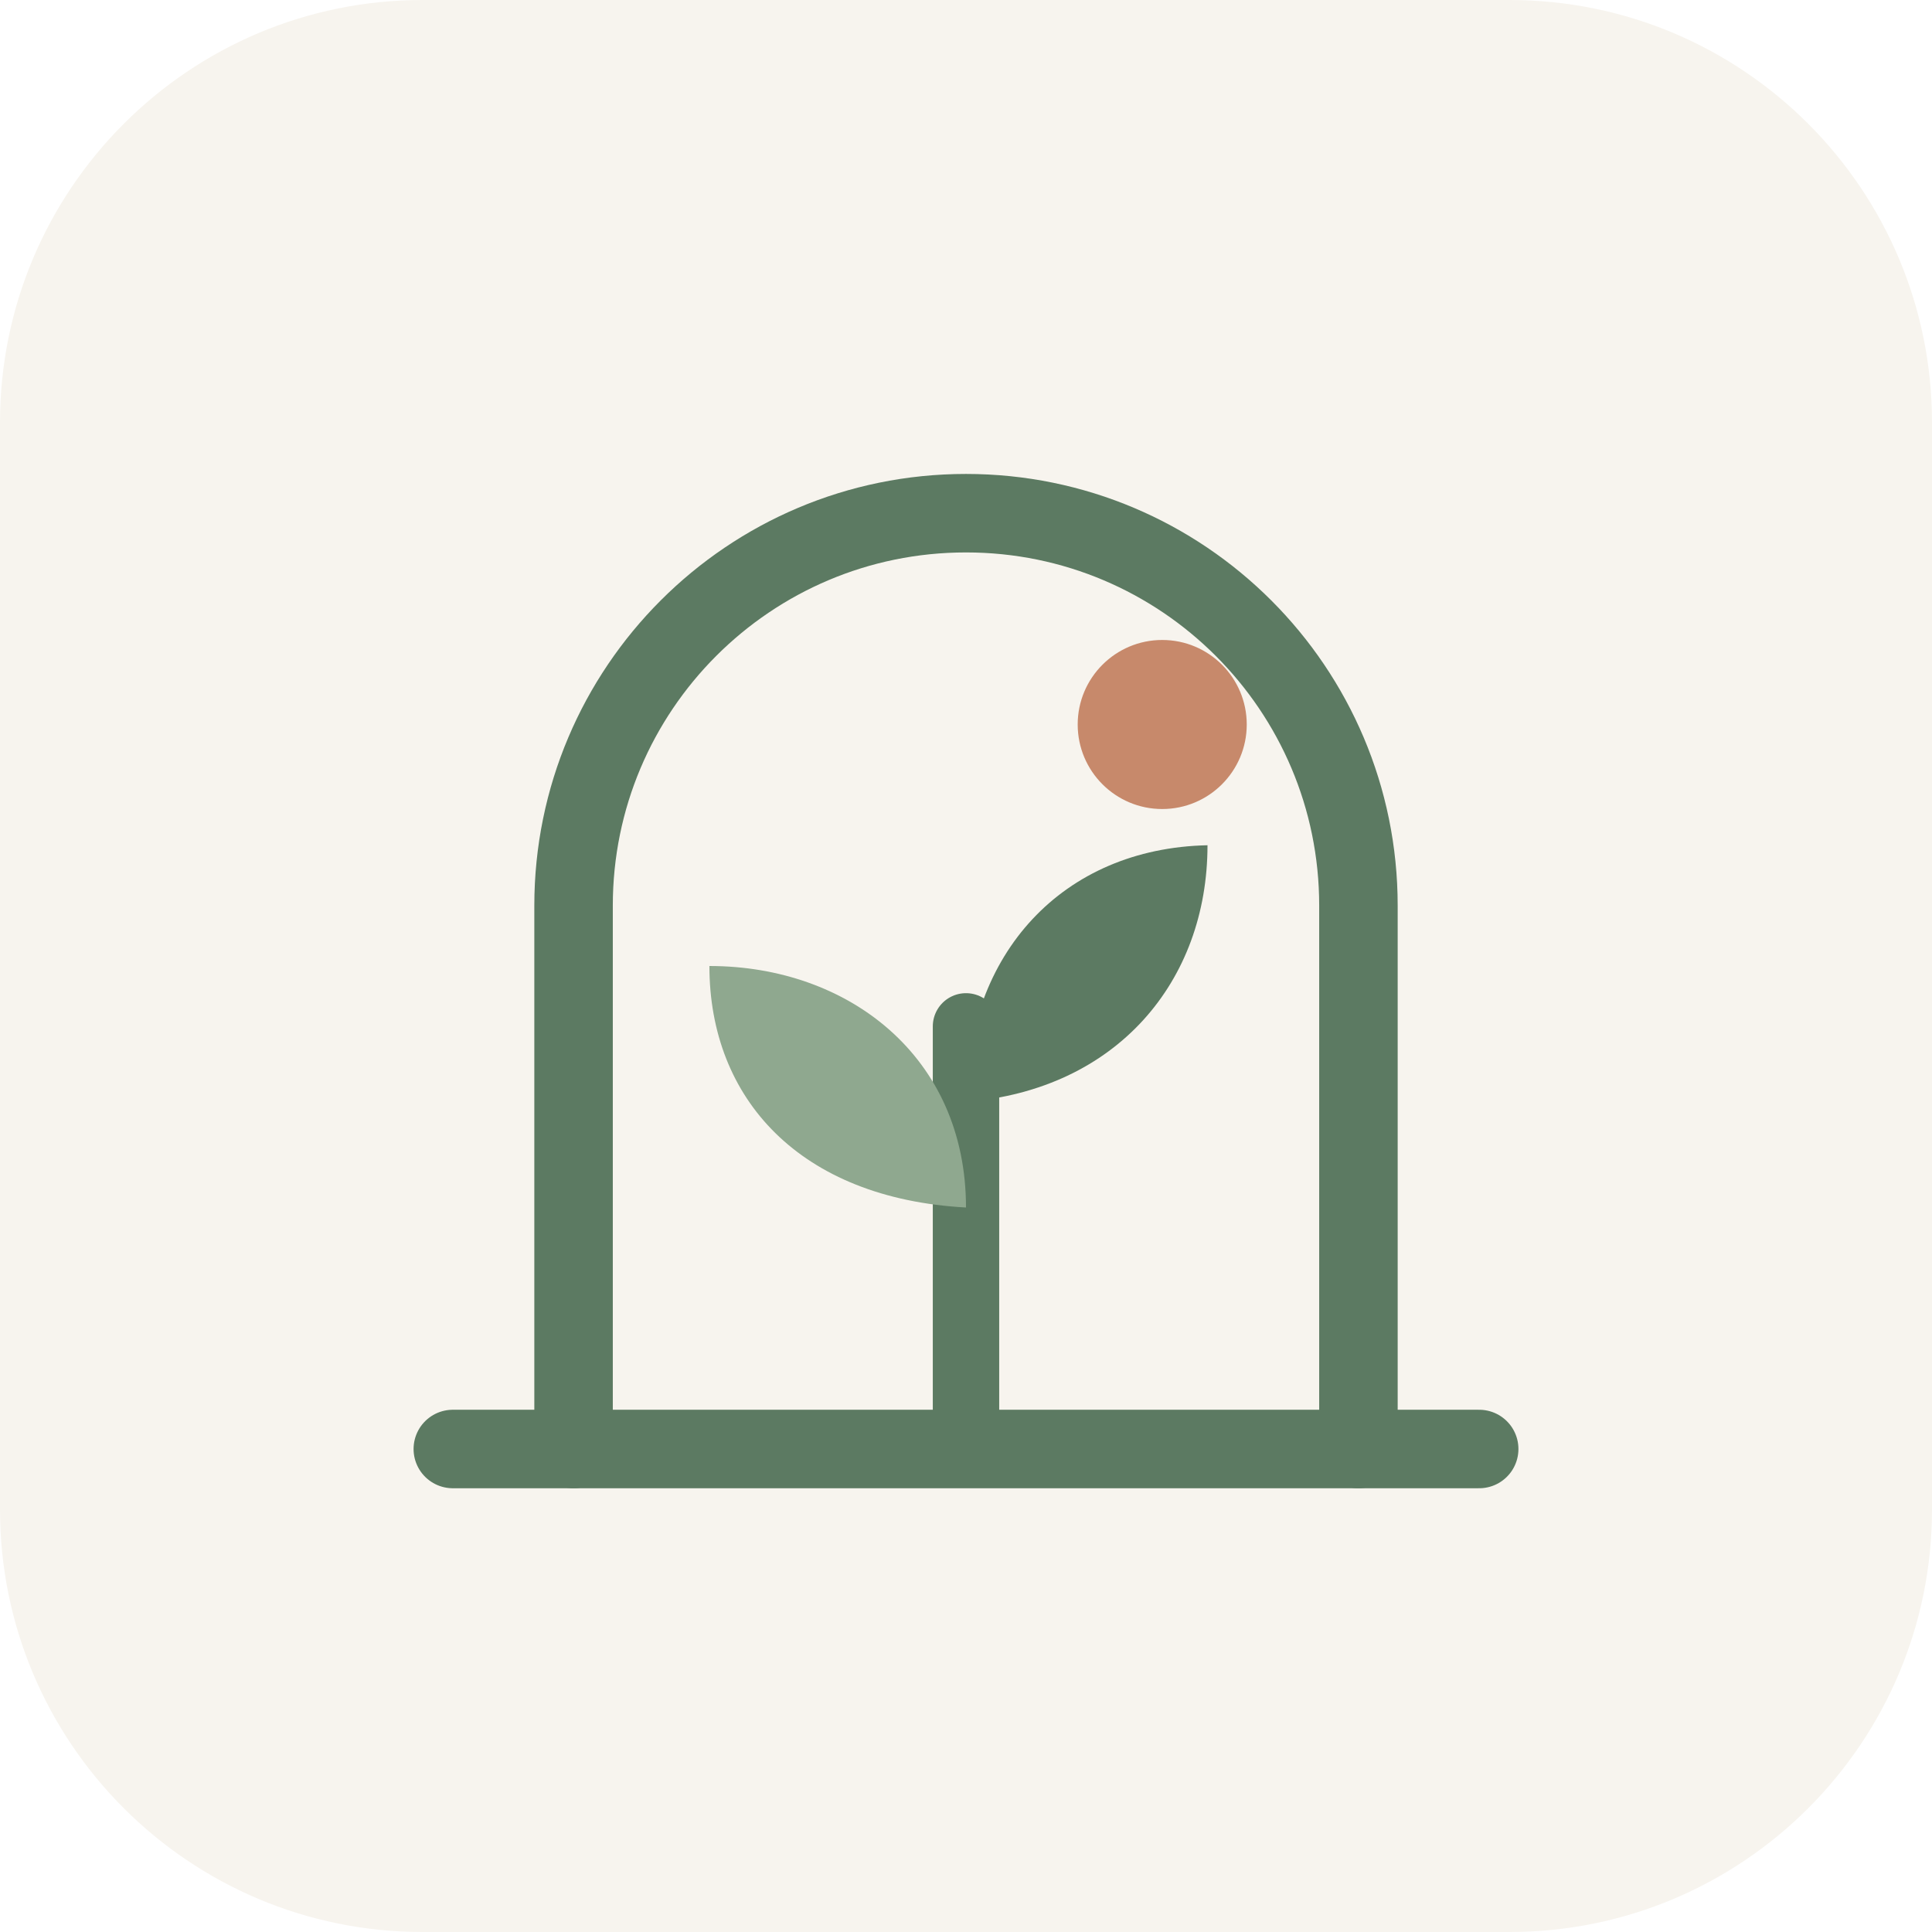
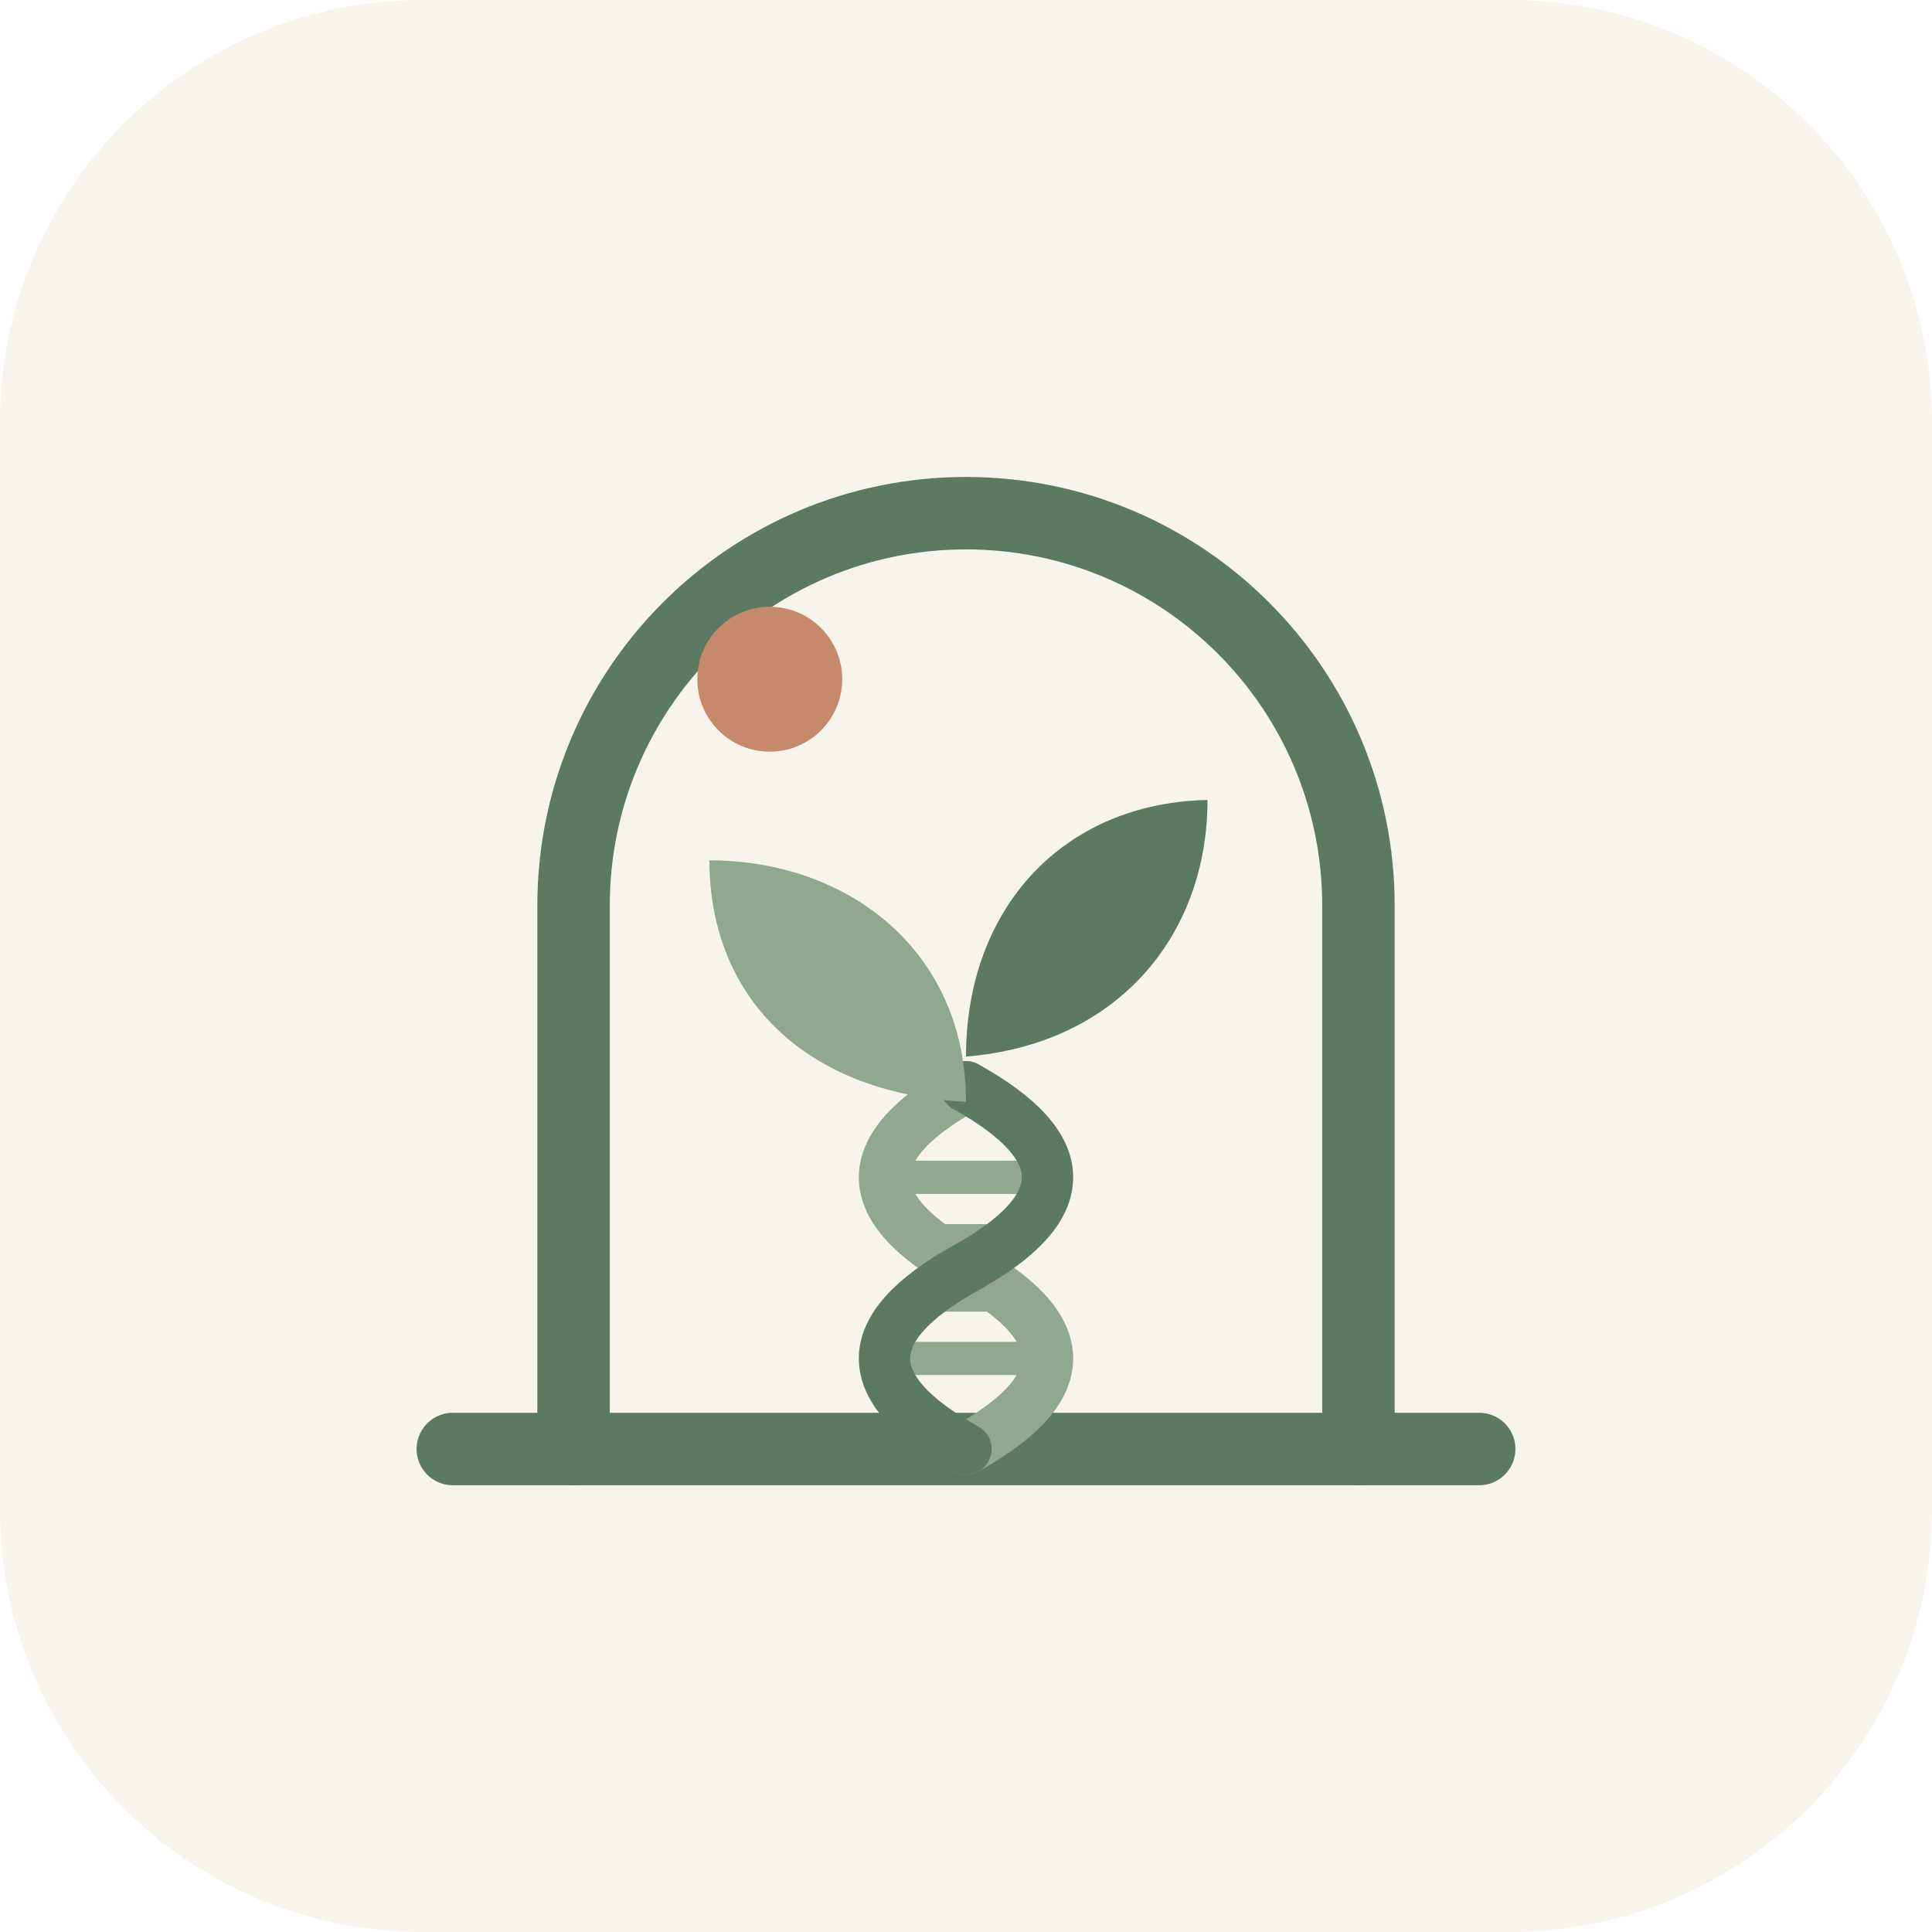
<svg xmlns="http://www.w3.org/2000/svg" viewBox="0 0 64 64">
  <rect width="64" height="64" rx="14" fill="#F7F4EE" />
  <g transform="translate(8 7)">
-     <path d="M11 41V23a13 13 0 0 1 26 0v18" fill="none" stroke="#5C7A62" stroke-width="2.6" stroke-linecap="round" />
-     <path d="M7 41h34" stroke="#5C7A62" stroke-width="2.6" stroke-linecap="round" />
-     <circle cx="30.5" cy="17" r="2.8" fill="#C7896B" />
-     <path d="M24 41V27" stroke="#5C7A62" stroke-width="2.2" stroke-linecap="round" />
-     <path d="M24 33c-5.5-.3-8.5-3.6-8.5-8 4.6 0 8.5 3 8.5 8Z" fill="#8FA88F" />
-     <path d="M24 29.5c5-.4 8-4 8-8.5-4.8.1-8 3.6-8 8.5Z" fill="#5C7A62" />
+     <path d="M11 41V23a13 13 0 0 1 26 0v18" fill="none" stroke="#5C7A62" stroke-width="2.4" stroke-linecap="round" />
+     <path d="M7 41h34" stroke="#5C7A62" stroke-width="2.4" stroke-linecap="round" />
+     <circle cx="17.5" cy="15.5" r="2.4" fill="#C7896B" />
+     <g stroke-linecap="round" fill="none">
+       <path d="M21.6 38h4.8M22.6 35.9h2.8M22.6 34.1h2.8M21.6 32h4.8" stroke="#8FA88F" stroke-width="1.1" />
+       <path d="M24 41c3.6-2 3.6-4 0-6s-3.6-4 0-6" stroke="#8FA88F" stroke-width="1.7" />
+       <path d="M24 41c-3.6-2-3.6-4 0-6s3.6-4 0-6" stroke="#5C7A62" stroke-width="1.7" />
+     </g>
+     <path d="M24 29.5c-5.5-.3-8.5-3.6-8.5-8 4.6 0 8.5 3 8.5 8Z" fill="#8FA88F" />
+     <path d="M24 28c5-.4 8-4 8-8.5-4.8.1-8 3.6-8 8.5Z" fill="#5C7A62" />
  </g>
</svg>
